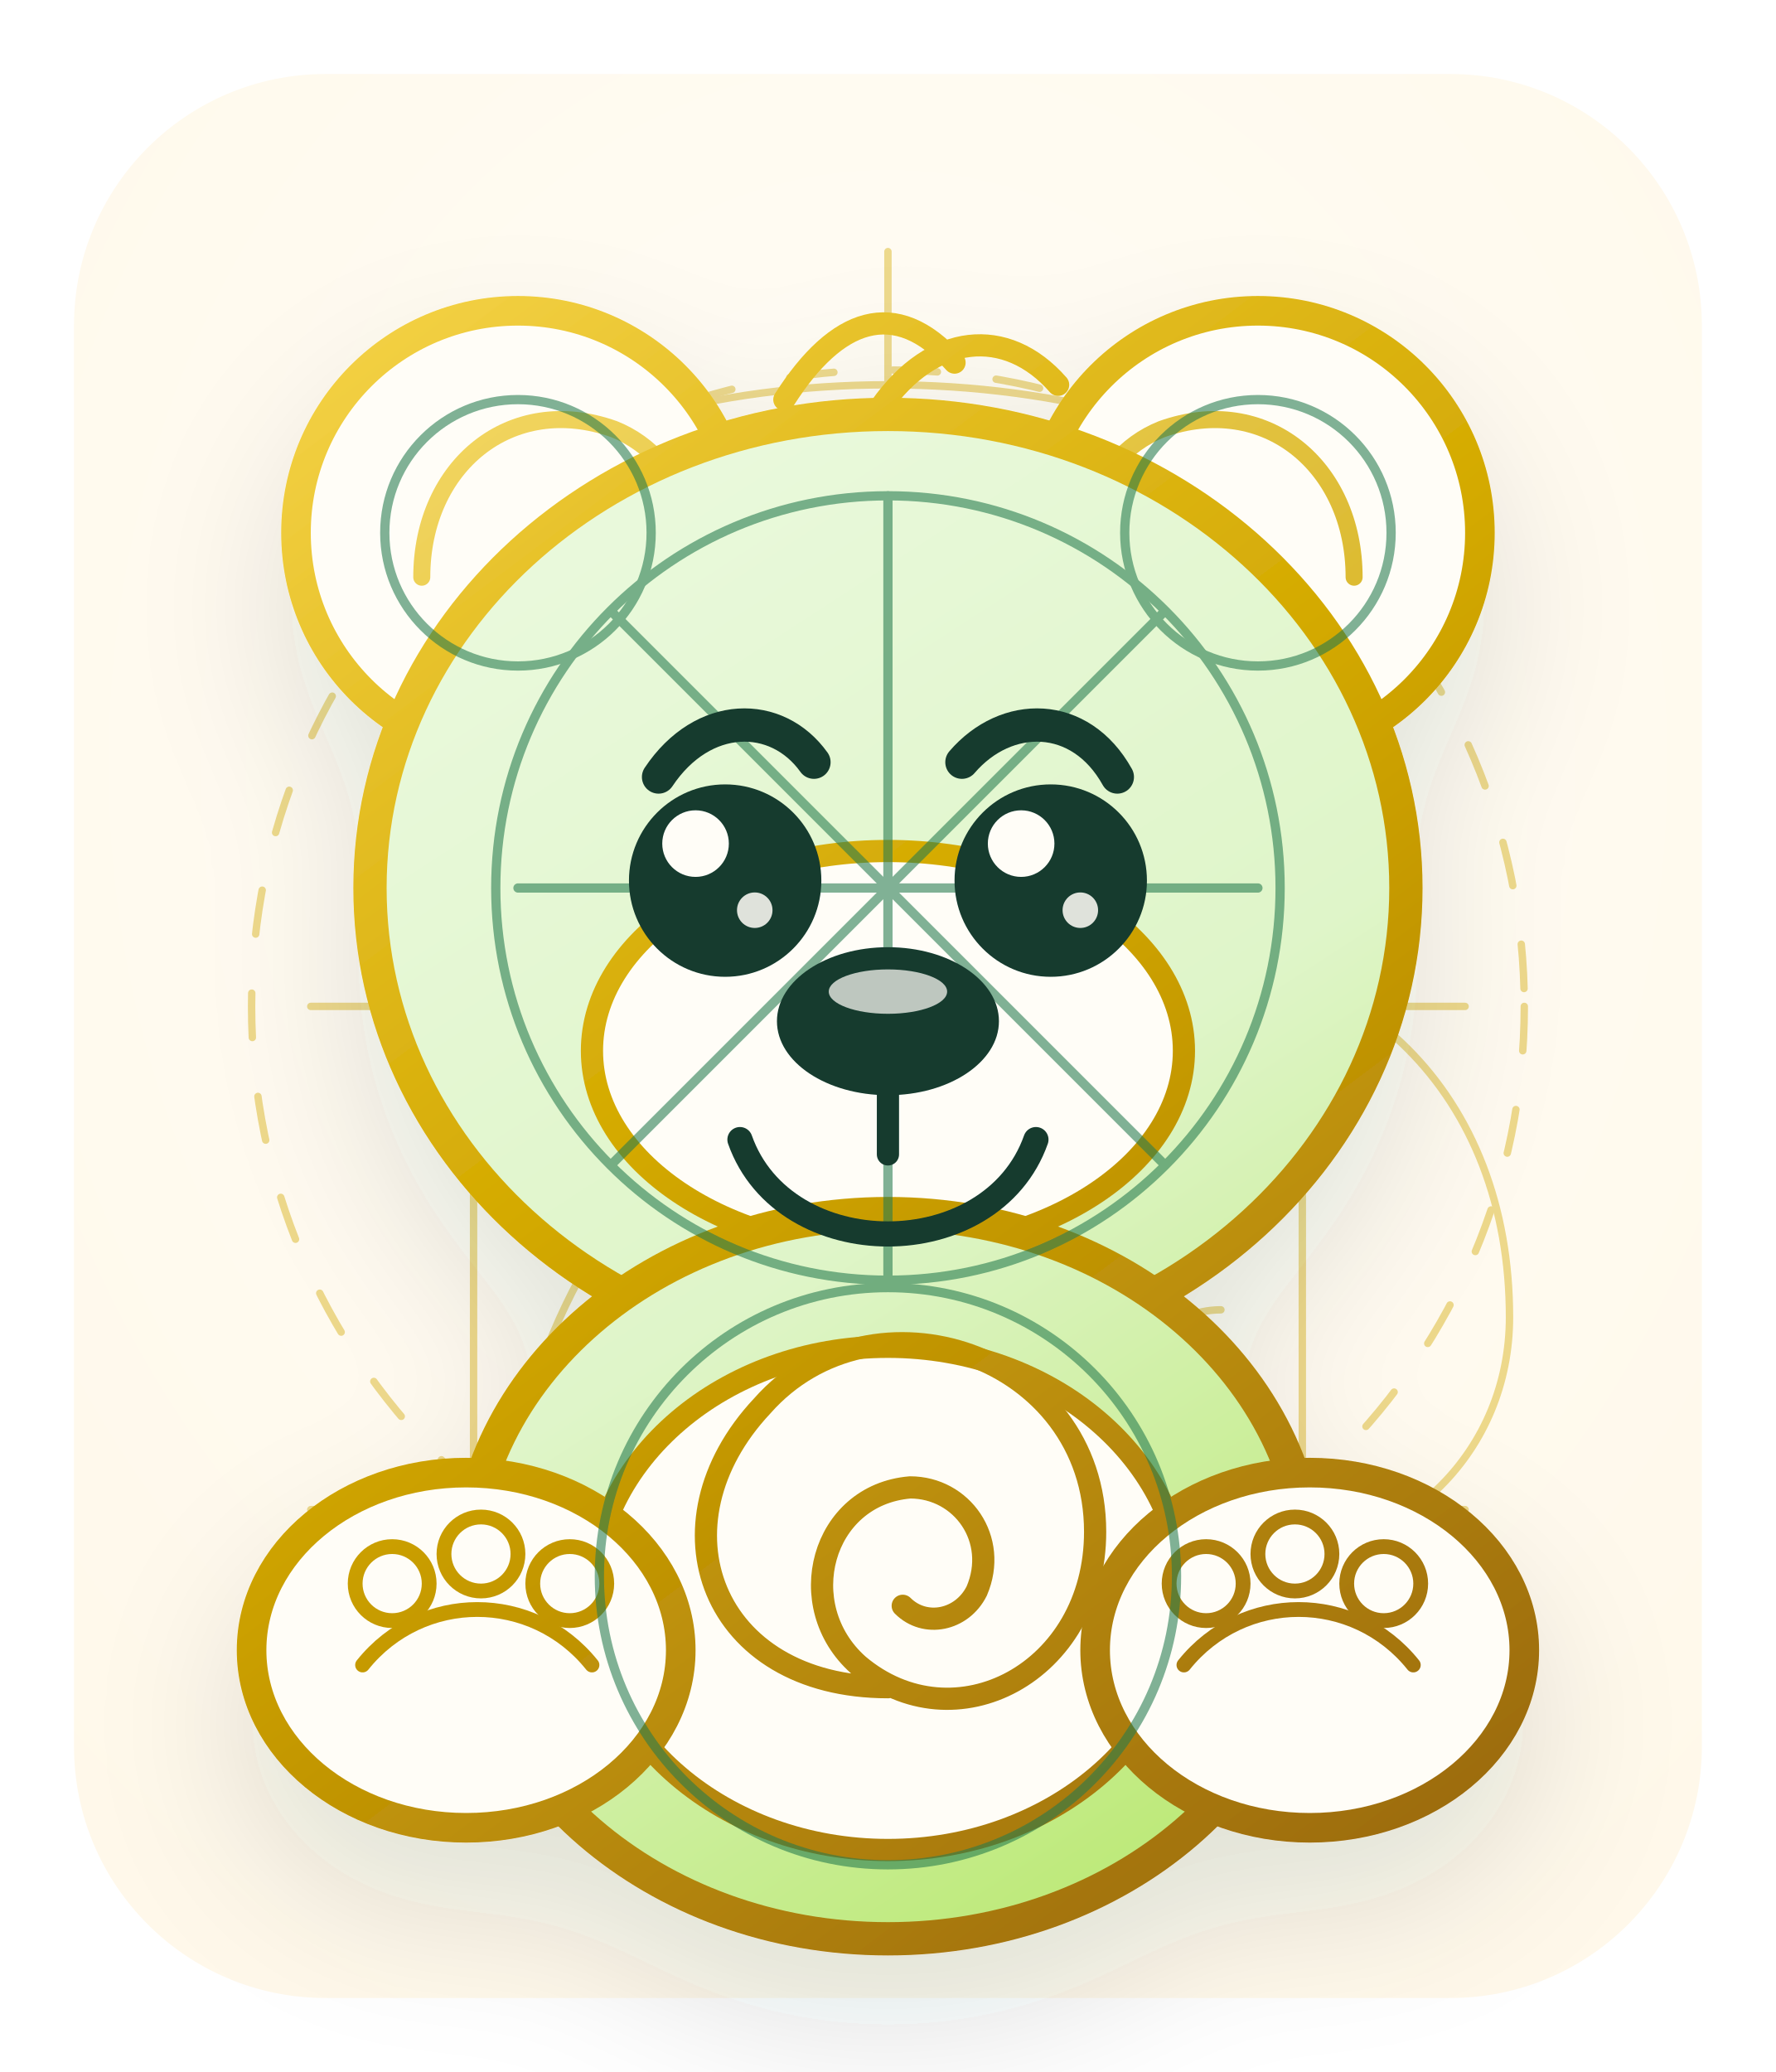
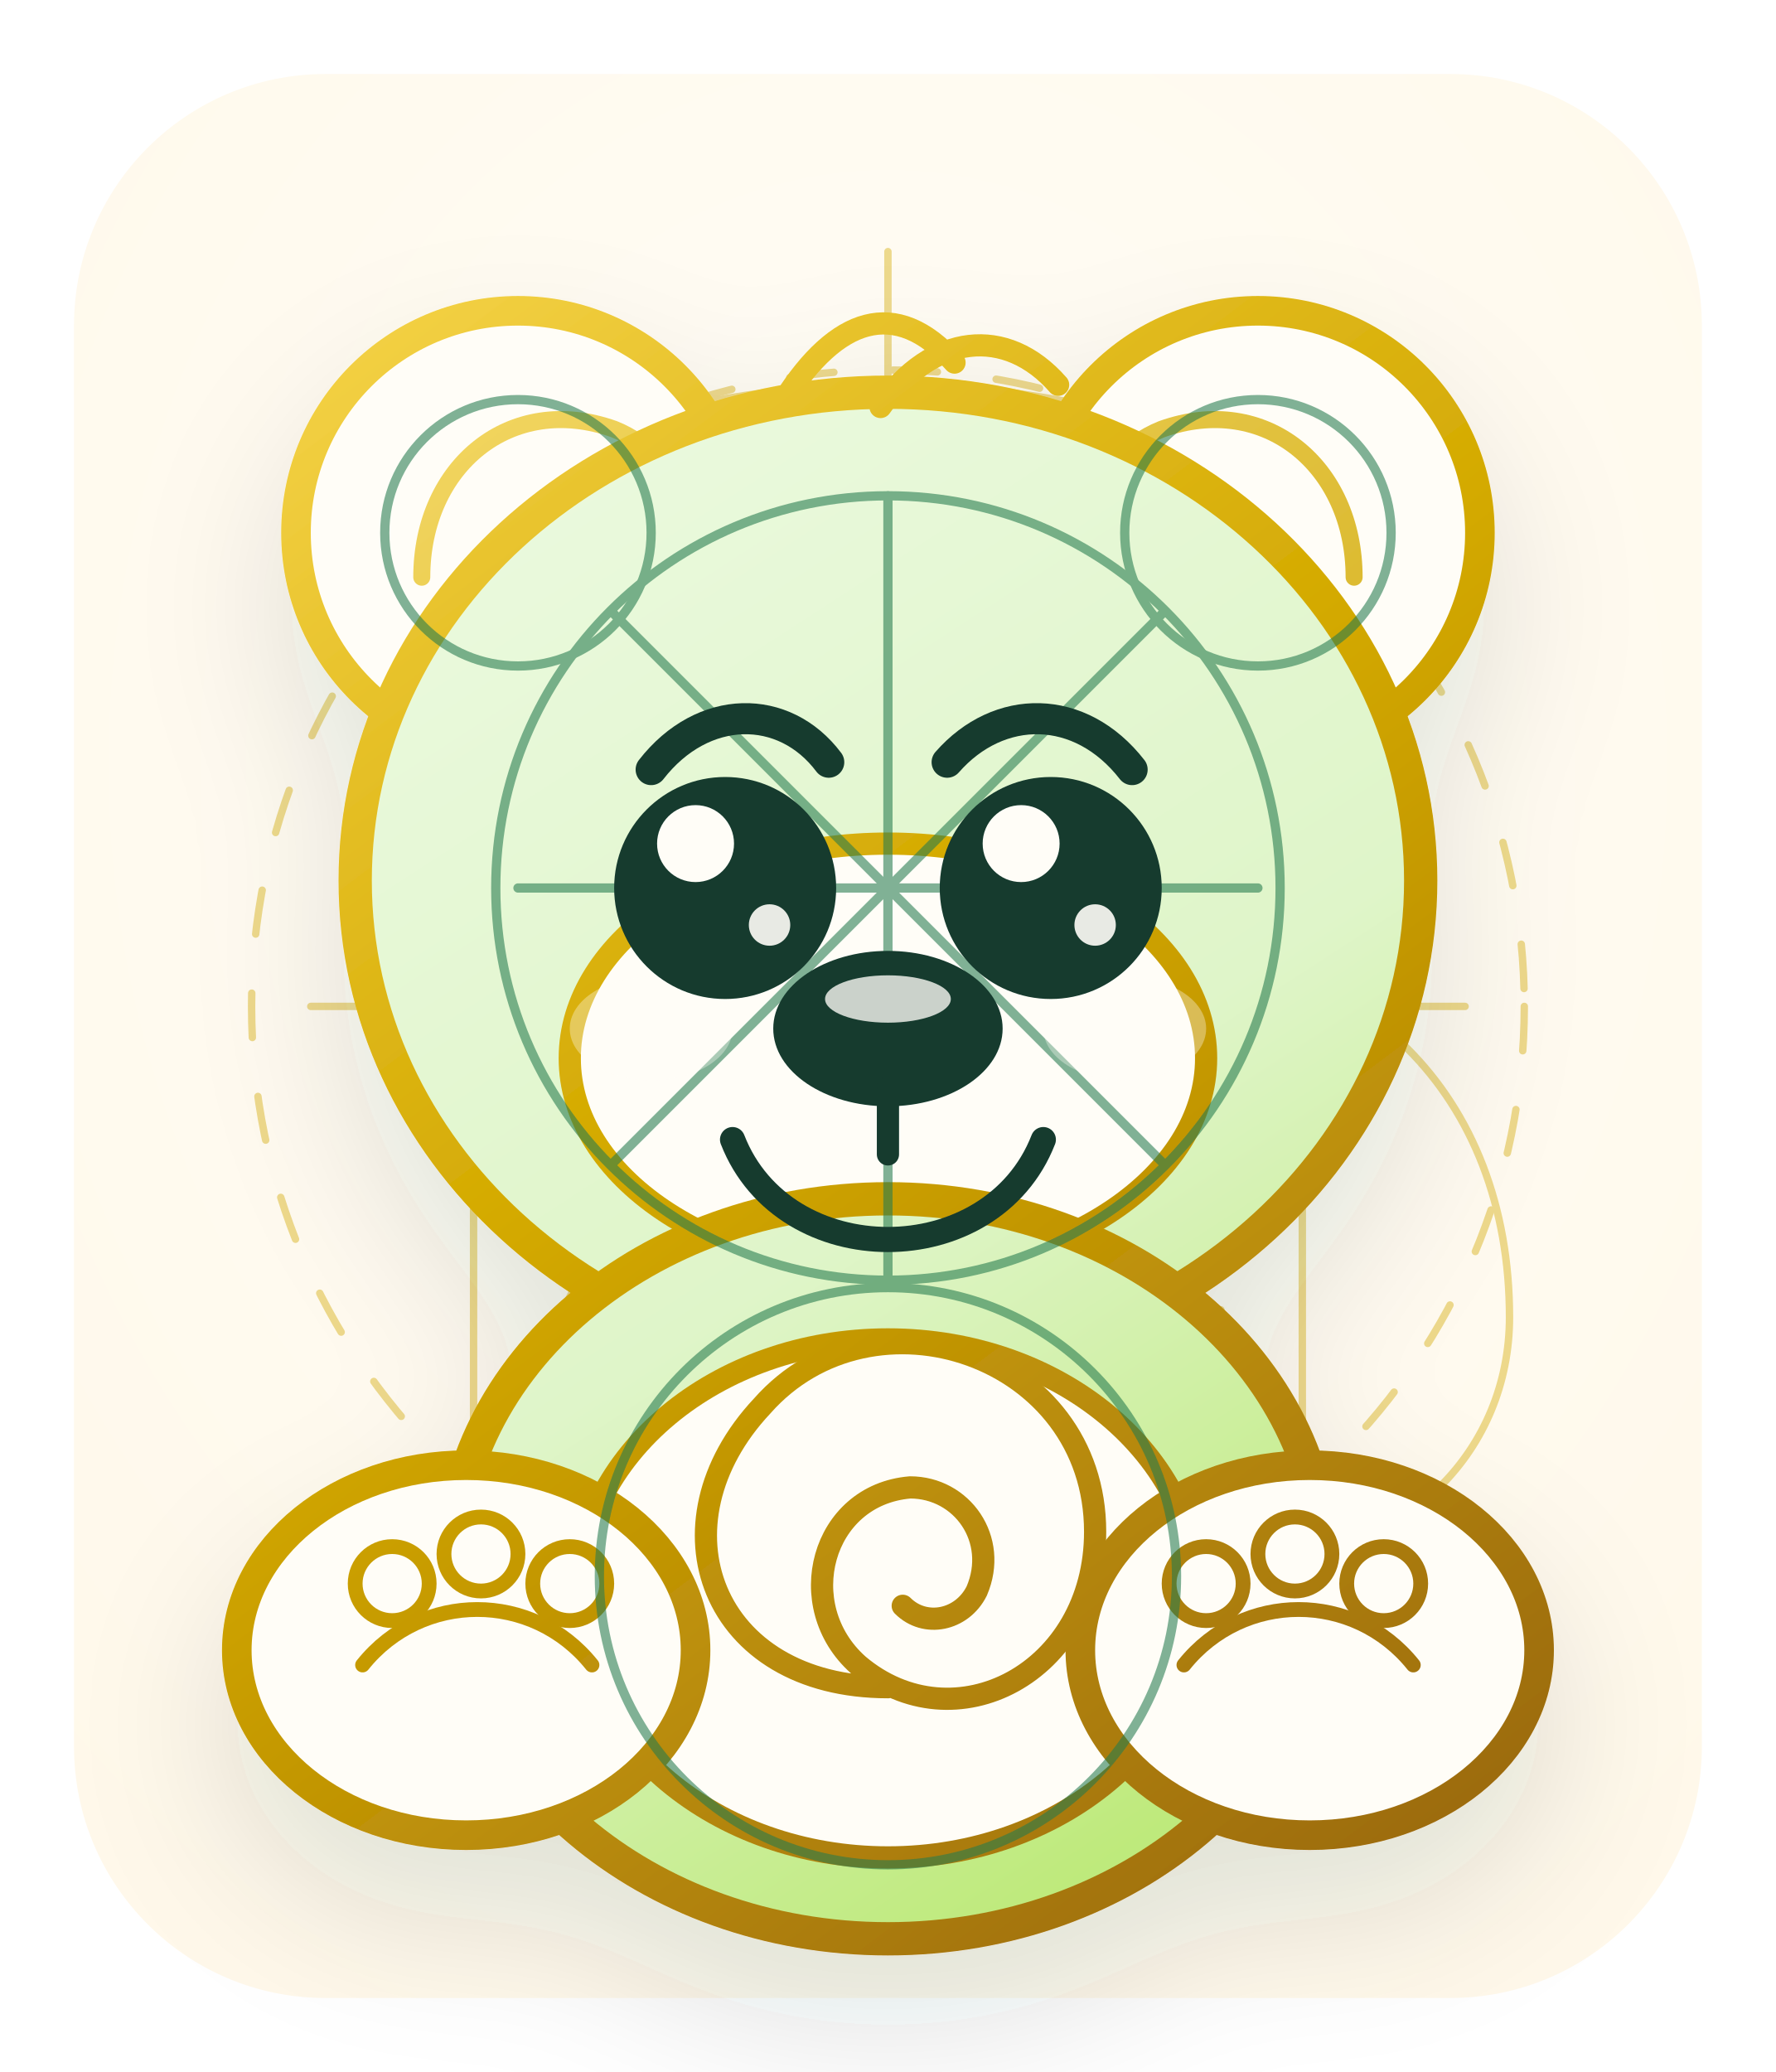
<svg xmlns="http://www.w3.org/2000/svg" viewBox="0 0 240 280" role="img" aria-label="Fib, a friendly MindCraft bear drawn with golden-ratio construction lines">
  <defs>
    <radialGradient id="paper" cx="50%" cy="36%" r="78%">
      <stop offset="0" stop-color="#fffdf7" />
      <stop offset="1" stop-color="#fff8e9" />
    </radialGradient>
    <linearGradient id="leafWash" x1="52" y1="34" x2="188" y2="244" gradientUnits="userSpaceOnUse">
      <stop offset="0" stop-color="#eefbe4" />
      <stop offset=".58" stop-color="#dff5c9" />
      <stop offset="1" stop-color="#b9e86f" />
    </linearGradient>
    <linearGradient id="goldLine" x1="46" y1="38" x2="202" y2="246" gradientUnits="userSpaceOnUse">
      <stop offset="0" stop-color="#f5d348" />
      <stop offset=".45" stop-color="#d3a900" />
      <stop offset="1" stop-color="#9b6a12" />
    </linearGradient>
    <filter id="softLift" x="-20%" y="-18%" width="140%" height="145%">
      <feDropShadow dx="0" dy="10" stdDeviation="10" flood-color="#143a2e" flood-opacity=".12" />
    </filter>
  </defs>
  <rect x="10" y="10" width="220" height="260" rx="34" fill="url(#paper)" />
  <g opacity=".42" stroke="#d3a900" stroke-width="1" fill="none" stroke-linecap="round">
    <path d="M42 68 H198 M42 136 H198 M42 204 H198" />
    <path d="M64 42 V238 M120 34 V246 M176 42 V238" />
    <circle cx="120" cy="136" r="86" stroke-dasharray="6 8" />
    <circle cx="120" cy="136" r="54" />
    <path d="M68 214 C68 166 106 128 154 128 C184 128 204 148 204 178 C204 196 190 210 172 210 C161 210 152 201 152 190 C152 183 158 177 165 177" />
    <path d="M58 70 C90 46 150 46 182 70" />
    <path d="M52 210 C84 238 156 238 188 210" />
    <circle cx="64" cy="68" r="2" fill="#d3a900" />
    <circle cx="120" cy="136" r="2" fill="#d3a900" />
    <circle cx="176" cy="68" r="2" fill="#d3a900" />
    <circle cx="64" cy="204" r="2" fill="#d3a900" />
    <circle cx="176" cy="204" r="2" fill="#d3a900" />
  </g>
  <g filter="url(#softLift)">
    <g stroke="url(#goldLine)" stroke-linecap="round" stroke-linejoin="round">
      <circle cx="70" cy="72" r="30" fill="#fffdf7" stroke-width="4" />
      <circle cx="170" cy="72" r="30" fill="#fffdf7" stroke-width="4" />
      <path d="M57 78 C57 63 69 53 83 58 C93 62 97 75 90 85 C85 92 74 91 70 84 C67 79 70 73 75 72" fill="none" stroke-width="2.3" opacity=".8" />
      <path d="M183 78 C183 63 171 53 157 58 C147 62 143 75 150 85 C155 92 166 91 170 84 C173 79 170 73 165 72" fill="none" stroke-width="2.3" opacity=".8" />
-       <ellipse cx="120" cy="120" rx="70" ry="64" fill="url(#leafWash)" stroke-width="4.5" />
-       <ellipse cx="120" cy="142" rx="40" ry="27" fill="#fffdf7" stroke-width="3" />
+       <ellipse cx="120" cy="119" rx="72" ry="66" fill="url(#leafWash)" stroke-width="4.5" />
+       <ellipse cx="120" cy="143" rx="43" ry="29" fill="#fffdf7" stroke-width="3" />
      <path d="M106 54 C113 43 121 40 129 49 M119 55 C126 45 136 44 143 52" fill="none" stroke-width="3" />
-       <ellipse cx="120" cy="213" rx="57" ry="49" fill="url(#leafWash)" stroke-width="4.5" />
-       <ellipse cx="120" cy="216" rx="40" ry="34" fill="#fffdf7" stroke-width="3" />
+       <ellipse cx="120" cy="212" rx="59" ry="50" fill="url(#leafWash)" stroke-width="4.5" />
+       <ellipse cx="120" cy="216" rx="42" ry="35" fill="#fffdf7" stroke-width="3" />
      <path d="M120 228 C96 228 88 206 103 190 C118 173 148 183 148 207 C148 226 129 236 116 225 C107 217 111 202 123 201 C130 201 135 208 132 215 C130 219 125 220 122 217" fill="none" stroke-width="3" />
-       <ellipse cx="63" cy="223" rx="29" ry="24" fill="#fffdf7" stroke-width="4" />
-       <ellipse cx="177" cy="223" rx="29" ry="24" fill="#fffdf7" stroke-width="4" />
+       <ellipse cx="63" cy="223" rx="31" ry="25" fill="#fffdf7" stroke-width="4" />
+       <ellipse cx="177" cy="223" rx="31" ry="25" fill="#fffdf7" stroke-width="4" />
      <path d="M49 225 C57 215 72 215 80 225 M160 225 C168 215 183 215 191 225" fill="none" stroke-width="2" />
      <circle cx="53" cy="214" r="5" fill="#fffdf7" stroke-width="2" />
      <circle cx="65" cy="210" r="5" fill="#fffdf7" stroke-width="2" />
      <circle cx="77" cy="214" r="5" fill="#fffdf7" stroke-width="2" />
      <circle cx="163" cy="214" r="5" fill="#fffdf7" stroke-width="2" />
      <circle cx="175" cy="210" r="5" fill="#fffdf7" stroke-width="2" />
      <circle cx="187" cy="214" r="5" fill="#fffdf7" stroke-width="2" />
    </g>
    <g fill="none" stroke="#247a4d" stroke-width="1.25" opacity=".58" stroke-linecap="round">
      <circle cx="120" cy="120" r="53" />
      <path d="M70 120 H170 M120 67 V173 M83 83 L157 157 M157 83 L83 157" />
      <circle cx="70" cy="72" r="18" />
      <circle cx="170" cy="72" r="18" />
      <circle cx="120" cy="213" r="39" />
    </g>
    <g>
-       <path d="M89 105 C95 96 105 96 110 103" stroke="#143a2e" stroke-width="4.5" fill="none" stroke-linecap="round" />
-       <path d="M130 103 C136 96 146 96 151 105" stroke="#143a2e" stroke-width="4.5" fill="none" stroke-linecap="round" />
-       <circle cx="98" cy="119" r="13" fill="#143a2e" />
-       <circle cx="142" cy="119" r="13" fill="#143a2e" />
-       <circle cx="94" cy="114" r="4.5" fill="#fffdf7" />
-       <circle cx="138" cy="114" r="4.5" fill="#fffdf7" />
-       <circle cx="102" cy="123" r="2.4" fill="#fffdf7" opacity=".86" />
-       <circle cx="146" cy="123" r="2.4" fill="#fffdf7" opacity=".86" />
-       <ellipse cx="120" cy="138" rx="15" ry="10" fill="#143a2e" />
-       <ellipse cx="120" cy="134" rx="8" ry="3" fill="#fffdf7" opacity=".72" />
-       <path d="M120 146 V156" stroke="#143a2e" stroke-width="3" fill="none" stroke-linecap="round" />
-       <path d="M100 154 C106 171 134 171 140 154" stroke="#143a2e" stroke-width="3.4" fill="none" stroke-linecap="round" />
+       <ellipse cx="88" cy="139" rx="11" ry="7" fill="#fffdf7" opacity=".34" />
+       <ellipse cx="152" cy="139" rx="11" ry="7" fill="#fffdf7" opacity=".34" />
+       <path d="M88 104 C95 95 106 95 112 103" stroke="#143a2e" stroke-width="4.2" fill="none" stroke-linecap="round" />
+       <path d="M128 103 C135 95 146 95 153 104" stroke="#143a2e" stroke-width="4.2" fill="none" stroke-linecap="round" />
+       <circle cx="98" cy="120" r="15" fill="#143a2e" />
+       <circle cx="142" cy="120" r="15" fill="#143a2e" />
+       <circle cx="94" cy="114" r="5.2" fill="#fffdf7" />
+       <circle cx="138" cy="114" r="5.2" fill="#fffdf7" />
+       <circle cx="104" cy="125" r="2.8" fill="#fffdf7" opacity=".9" />
+       <circle cx="148" cy="125" r="2.8" fill="#fffdf7" opacity=".9" />
+       <ellipse cx="120" cy="139" rx="15.5" ry="10.5" fill="#143a2e" />
+       <ellipse cx="120" cy="135" rx="8.5" ry="3.2" fill="#fffdf7" opacity=".78" />
+       <path d="M120 147 V156" stroke="#143a2e" stroke-width="3" fill="none" stroke-linecap="round" />
+       <path d="M99 154 C106 172 134 172 141 154" stroke="#143a2e" stroke-width="3.4" fill="none" stroke-linecap="round" />
    </g>
  </g>
</svg>
